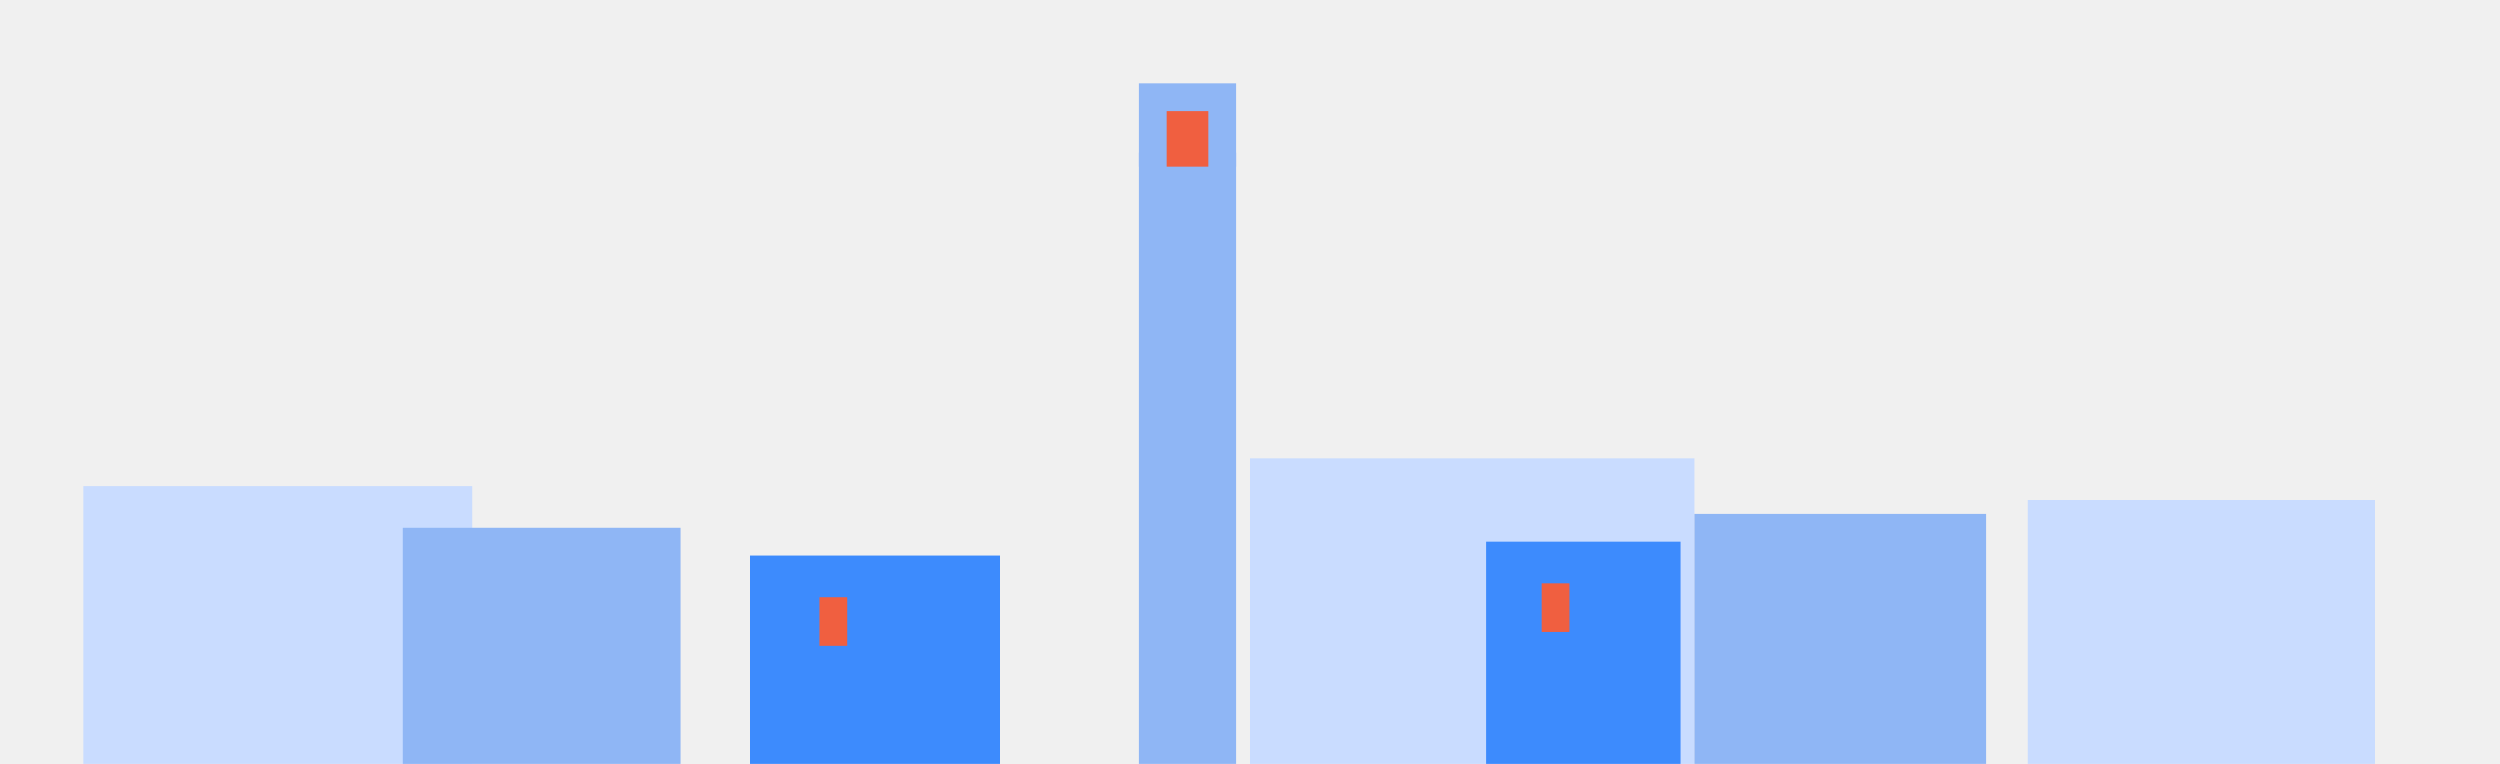
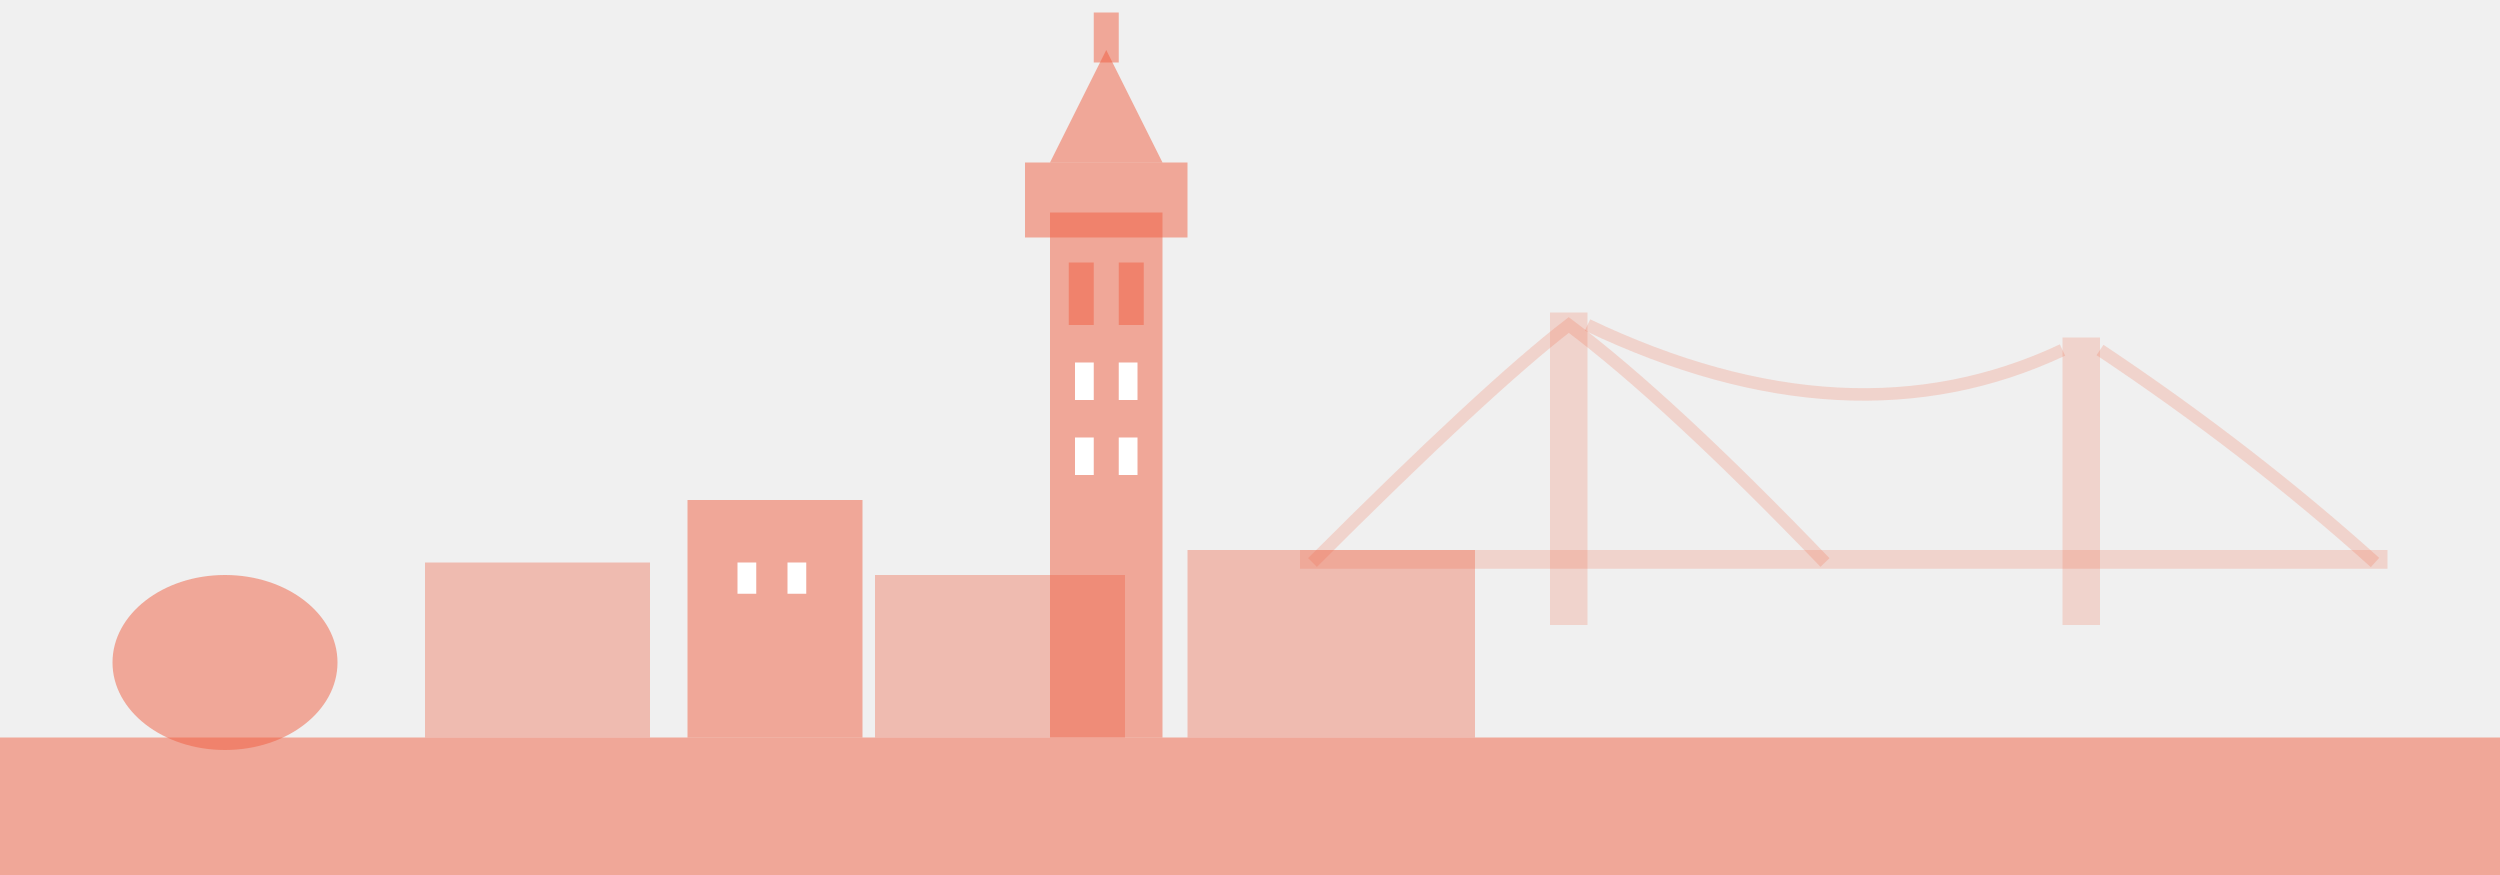
- <svg xmlns="http://www.w3.org/2000/svg" viewBox="0 0 360 110" aria-hidden="true" focusable="false" preserveAspectRatio="xMidYMax meet">
-   <g fill="#c9dcff">
-     <rect x="12" y="70" width="56" height="40" />
-     <rect x="180" y="66" width="64" height="44" />
-     <rect x="292" y="72" width="50" height="38" />
+ <svg xmlns="http://www.w3.org/2000/svg" viewBox="0 0 400 140" aria-hidden="true" focusable="false" preserveAspectRatio="xMidYMax meet">
+   <g fill="#f05f40" fill-opacity="0.2">
+     <rect x="248" y="50" width="6" height="50" />
+     <rect x="330" y="54" width="6" height="46" />
+     <path d="M210 90q28-28 41-38 16 12 41 38" fill="none" stroke="#f05f40" stroke-opacity="0.2" stroke-width="2" />
+     <path d="M254 52q42 20 76 4" fill="none" stroke="#f05f40" stroke-opacity="0.2" stroke-width="2" />
+     <path d="M336 56q24 16 44 34" fill="none" stroke="#f05f40" stroke-opacity="0.2" stroke-width="2" />
+     <rect x="208" y="88" width="174" height="3" />
  </g>
-   <g fill="#8fb6f5">
-     <rect x="58" y="76" width="40" height="34" />
-     <rect x="164" y="22" width="14" height="88" />
-     <rect x="244" y="74" width="42" height="36" />
-     <rect x="164" y="12" width="14" height="12" />
+   <g fill="#f05f40" fill-opacity="0.36">
+     <rect x="68" y="90" width="36" height="28" />
+     <rect x="140" y="92" width="40" height="26" />
+     <rect x="190" y="88" width="46" height="30" />
  </g>
-   <g fill="#3d8bfd">
-     <rect x="108" y="80" width="36" height="30" />
-     <rect x="214" y="78" width="28" height="32" />
-     <rect x="168" y="16" width="6" height="8" fill="#f05f40" />
-     <rect x="118" y="86" width="4" height="7" fill="#f05f40" />
-     <rect x="222" y="84" width="4" height="7" fill="#f05f40" />
+   <g fill="#f05f40" fill-opacity="0.5">
+     <path d="M0 118h400v22H0z" />
+     <ellipse cx="36" cy="106" rx="18" ry="14" />
+     <rect x="110" y="80" width="28" height="38" />
+     <rect x="168" y="34" width="18" height="84" />
+     <rect x="164" y="26" width="26" height="12" />
+     <polygon points="168,26 177,8 186,26" />
+     <rect x="175" y="2" width="4" height="8" />
+     <rect x="171" y="42" width="4" height="10" />
+     <rect x="179" y="42" width="4" height="10" />
+     <rect x="172" y="58" width="3" height="6" fill="#fff" fill-opacity="1" />
+     <rect x="179" y="58" width="3" height="6" fill="#fff" fill-opacity="1" />
+     <rect x="172" y="70" width="3" height="6" fill="#fff" fill-opacity="1" />
+     <rect x="179" y="70" width="3" height="6" fill="#fff" fill-opacity="1" />
+     <rect x="118" y="90" width="3" height="5" fill="#fff" fill-opacity="1" />
+     <rect x="126" y="90" width="3" height="5" fill="#fff" fill-opacity="1" />
  </g>
</svg>
